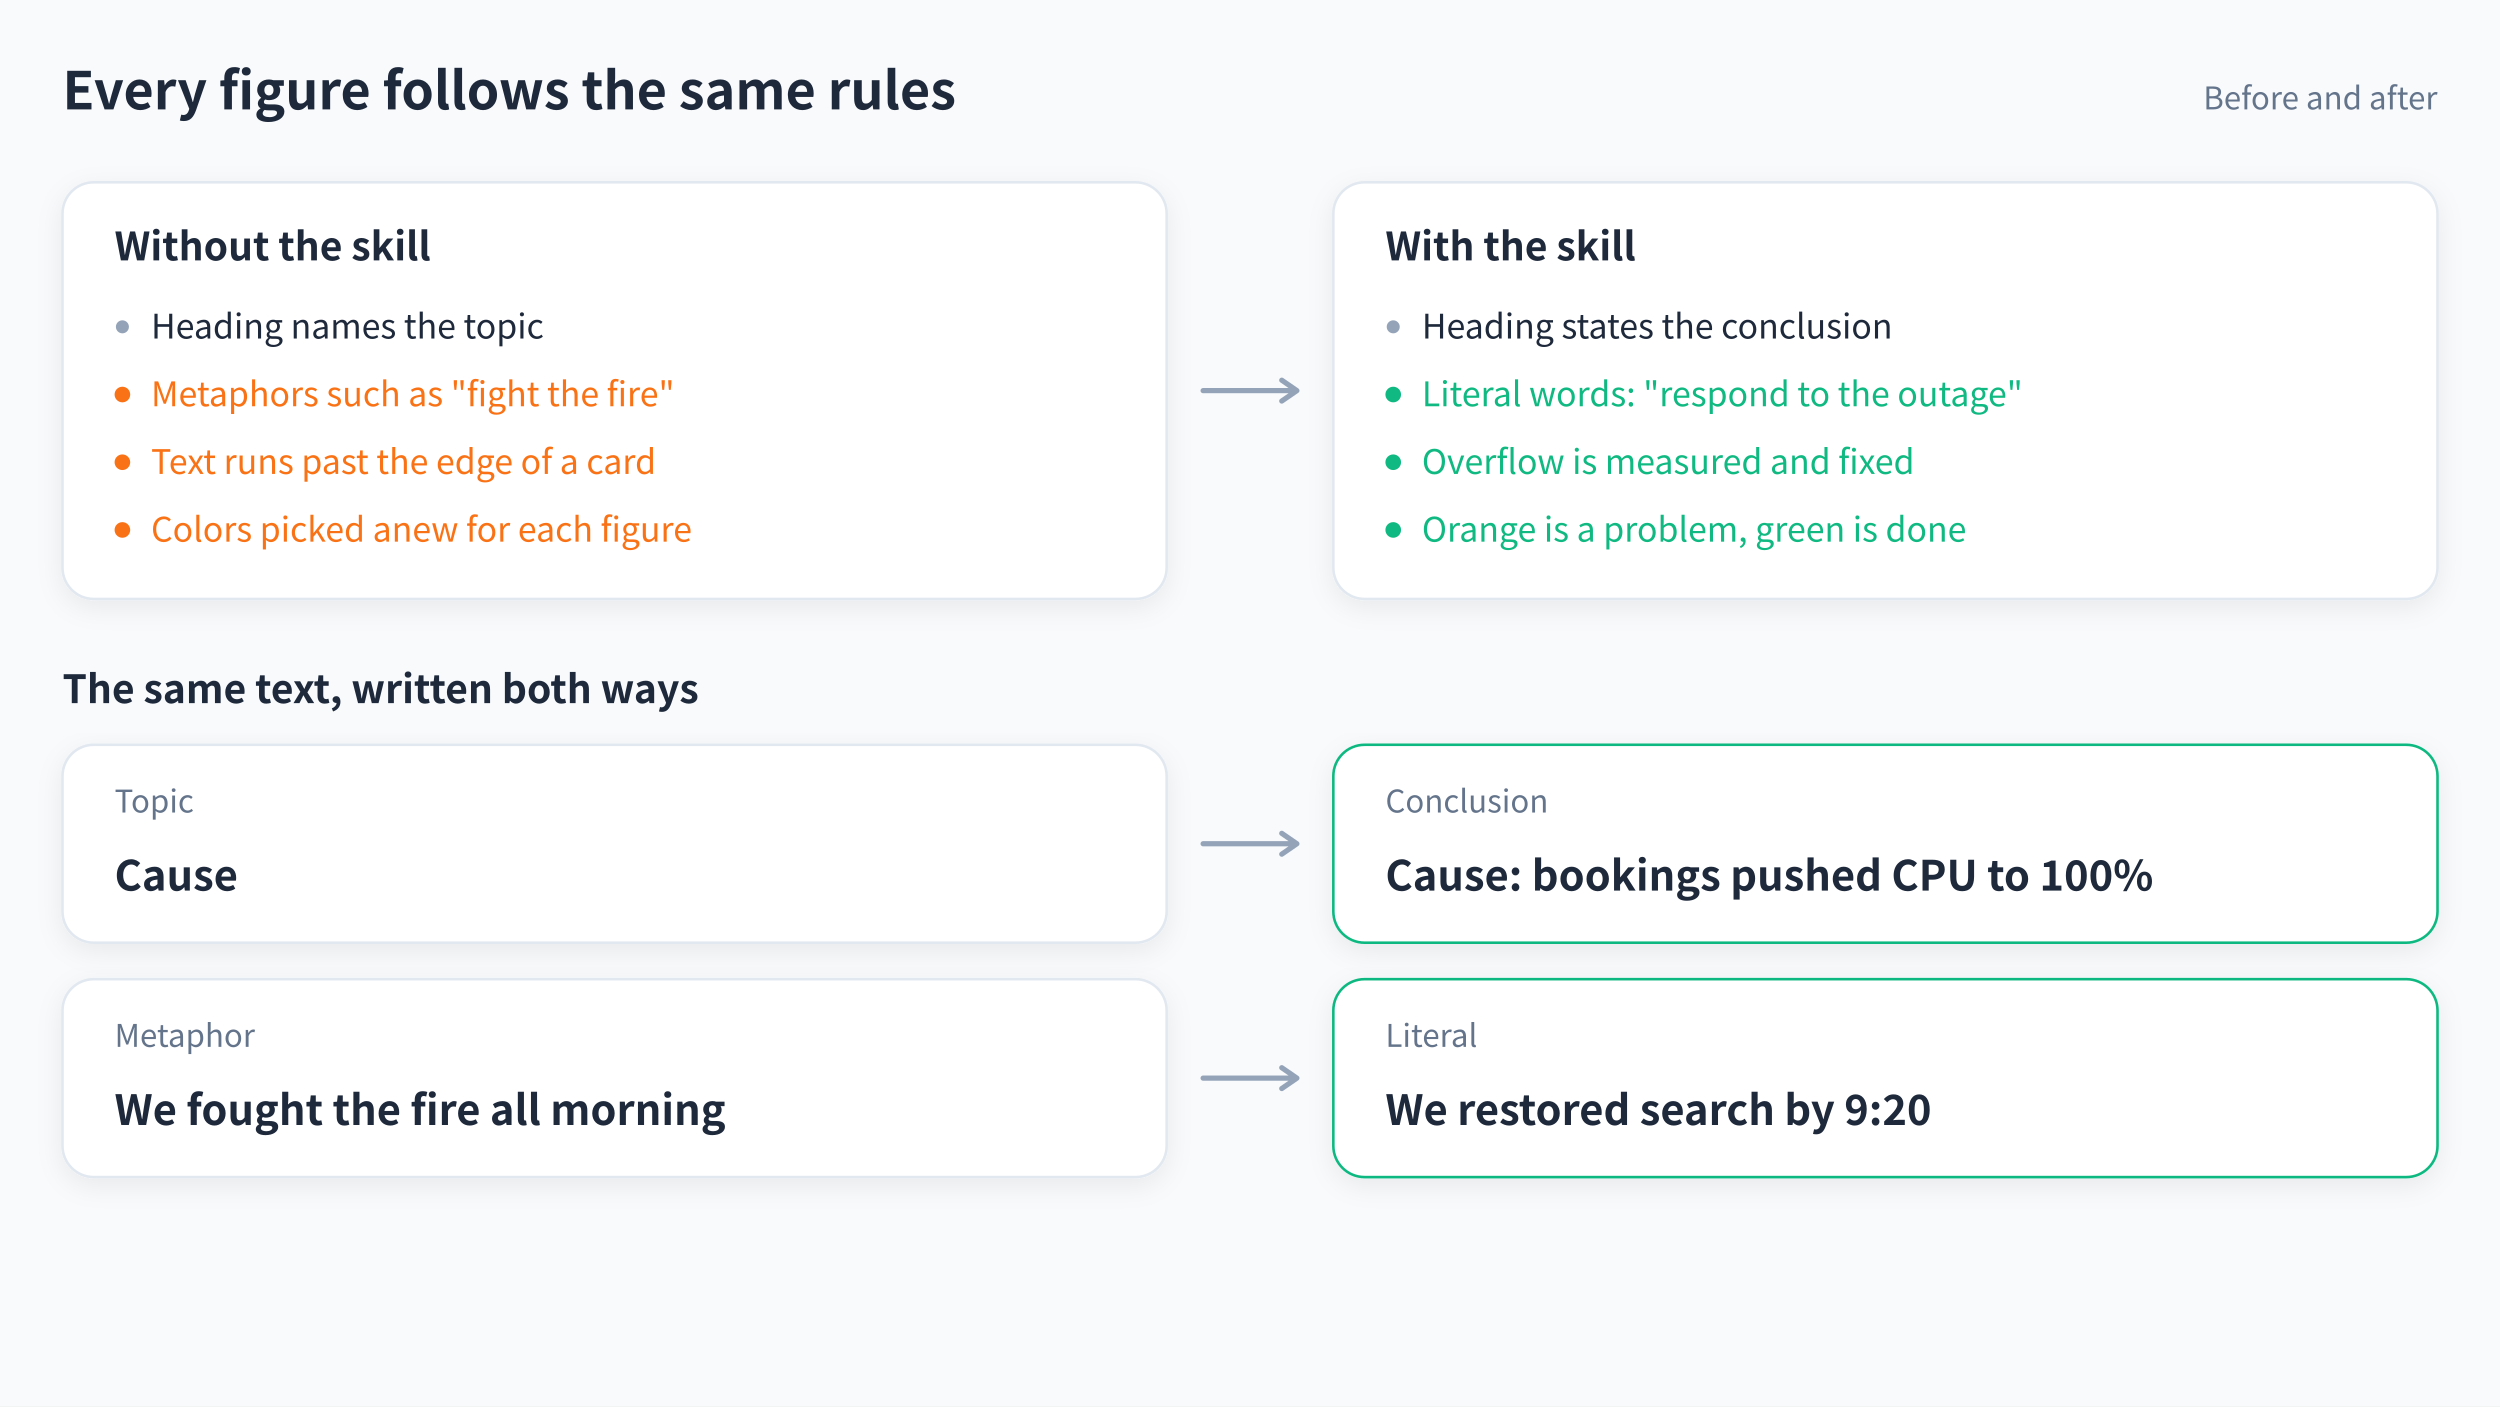
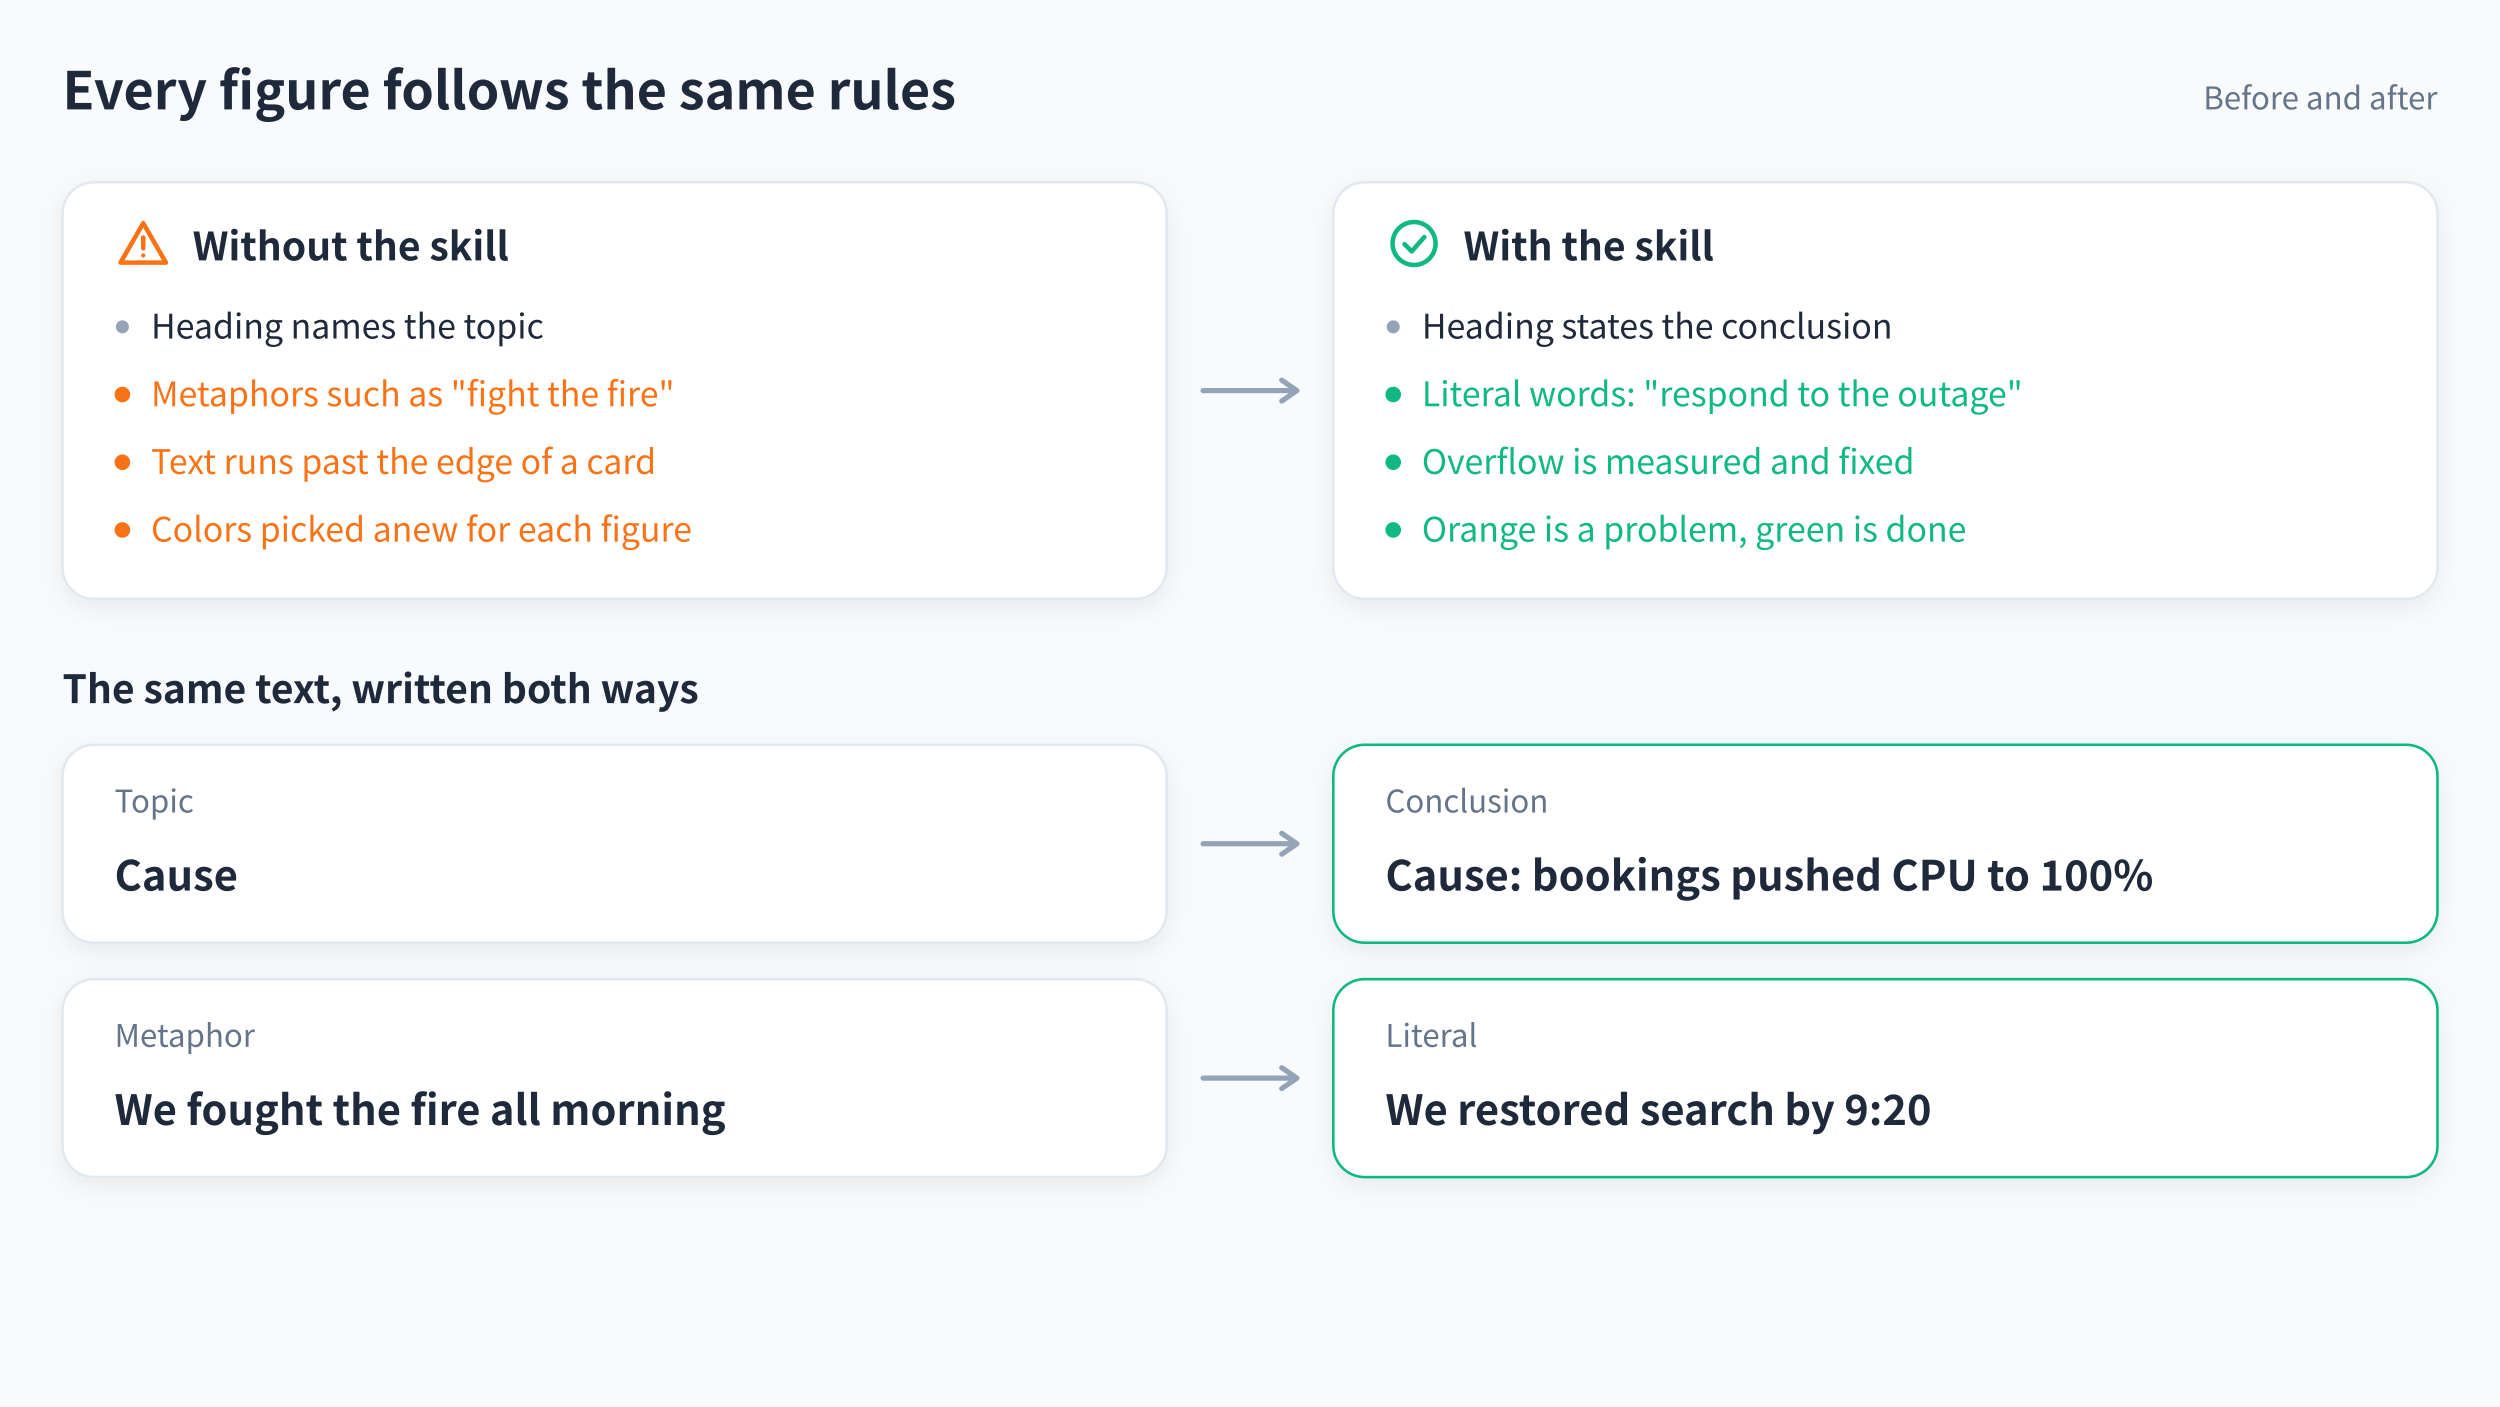
<svg xmlns="http://www.w3.org/2000/svg" width="960" height="540" viewBox="0 0 960 540" font-family="'Hiragino Sans', 'Yu Gothic UI', 'Noto Sans JP', 'Noto Sans CJK JP', system-ui, sans-serif" role="img" aria-label="The same figure rules, with and without the skill">
  <defs>
    <filter id="sh" x="-10%" y="-10%" width="120%" height="130%">
      <feDropShadow dx="0" dy="3" stdDeviation="5" flood-color="#0F172A" flood-opacity="0.07" />
    </filter>
  </defs>
  <rect width="960" height="540" fill="#F8FAFC" />
  <text x="24.0" y="42.0" font-size="20" font-weight="600" fill="#1E293B" text-anchor="start" data-maxw="692.0">Every figure follows the same rules</text>
  <text x="936.0" y="42.0" font-size="12" font-weight="400" fill="#64748B" text-anchor="end">Before and after</text>
  <rect x="24.0" y="70.0" width="424.0" height="160.0" rx="12" fill="#FFFFFF" stroke="#E2E8F0" stroke-width="1" filter="url(#sh)" data-part="box" />
-   <text x="44.0" y="100.0" font-size="15" font-weight="600" fill="#1E293B" text-anchor="start" data-maxw="384.0">Without the skill</text>
+   <g transform="translate(44.0,82.5) scale(0.9167)" fill="none" stroke="#F97316" stroke-width="1.91" stroke-linecap="round" stroke-linejoin="round">
+     <path d="M12,3.5 L21.5,20 H2.5 Z" />
+     <path d="M12,9.5 V14" />
+     <circle cx="12" cy="17" r="0.9" fill="#F97316" stroke="none" />
+   </g>
+   <text x="74.0" y="100.0" font-size="15" font-weight="600" fill="#1E293B" text-anchor="start" data-maxw="354.0">Without the skill</text>
  <circle cx="47.0" cy="125.5" r="2.5" fill="#94A3B8" />
  <text x="58.0" y="130.0" font-size="13" font-weight="400" fill="#1E293B" text-anchor="start" data-maxw="370.0">Heading names the topic</text>
  <circle cx="47.0" cy="151.5" r="3" fill="#F97316" />
  <text x="58.0" y="156.0" font-size="13" font-weight="500" fill="#F97316" text-anchor="start" data-maxw="370.0">Metaphors such as "fight the fire"</text>
  <circle cx="47.0" cy="177.5" r="3" fill="#F97316" />
  <text x="58.0" y="182.0" font-size="13" font-weight="500" fill="#F97316" text-anchor="start" data-maxw="370.0">Text runs past the edge of a card</text>
  <circle cx="47.0" cy="203.5" r="3" fill="#F97316" />
  <text x="58.0" y="208.0" font-size="13" font-weight="500" fill="#F97316" text-anchor="start" data-maxw="370.0">Colors picked anew for each figure</text>
  <rect x="512.0" y="70.0" width="424.0" height="160.0" rx="12" fill="#FFFFFF" stroke="#E2E8F0" stroke-width="1" filter="url(#sh)" data-part="box" />
-   <text x="532.0" y="100.0" font-size="15" font-weight="600" fill="#1E293B" text-anchor="start" data-maxw="384.0">With the skill</text>
+   <g transform="translate(532.0,82.5) scale(0.9167)" fill="none" stroke="#10B981" stroke-width="1.91" stroke-linecap="round" stroke-linejoin="round">
+     <circle cx="12" cy="12" r="9" />
+     <path d="M8,12.3 L11,15.3 L16.3,9.3" />
+   </g>
+   <text x="562.0" y="100.0" font-size="15" font-weight="600" fill="#1E293B" text-anchor="start" data-maxw="354.0">With the skill</text>
  <circle cx="535.0" cy="125.5" r="2.5" fill="#94A3B8" />
  <text x="546.0" y="130.0" font-size="13" font-weight="400" fill="#1E293B" text-anchor="start" data-maxw="370.0">Heading states the conclusion</text>
  <circle cx="535.0" cy="151.5" r="3" fill="#10B981" />
  <text x="546.0" y="156.0" font-size="13" font-weight="500" fill="#10B981" text-anchor="start" data-maxw="370.0">Literal words: "respond to the outage"</text>
  <circle cx="535.0" cy="177.5" r="3" fill="#10B981" />
  <text x="546.0" y="182.0" font-size="13" font-weight="500" fill="#10B981" text-anchor="start" data-maxw="370.0">Overflow is measured and fixed</text>
  <circle cx="535.0" cy="203.5" r="3" fill="#10B981" />
  <text x="546.0" y="208.0" font-size="13" font-weight="500" fill="#10B981" text-anchor="start" data-maxw="370.0">Orange is a problem, green is done</text>
  <path d="M462.0,150.0 L498.0,150.0 M492.2,154.0 L498.0,150.0 L492.2,146.0" stroke="#94A3B8" stroke-width="2" stroke-linecap="round" stroke-linejoin="round" fill="none" data-part="arrow" />
  <text x="24.0" y="270.0" font-size="15" font-weight="600" fill="#1E293B" text-anchor="start" data-maxw="912.0">The same text, written both ways</text>
  <rect x="24.0" y="286.0" width="424.0" height="76.0" rx="12" fill="#FFFFFF" stroke="#E2E8F0" stroke-width="1" filter="url(#sh)" data-part="box" />
  <text x="44.0" y="312.0" font-size="12" font-weight="500" fill="#64748B" text-anchor="start">Topic</text>
  <text x="44.0" y="342.0" font-size="16" font-weight="600" fill="#1E293B" text-anchor="start" data-maxw="384.0">Cause</text>
  <rect x="512.0" y="286.0" width="424.0" height="76.0" rx="12" fill="#FFFFFF" stroke="#10B981" stroke-width="1" filter="url(#sh)" data-part="box" />
  <text x="532.0" y="312.0" font-size="12" font-weight="500" fill="#64748B" text-anchor="start">Conclusion</text>
  <text x="532.0" y="342.0" font-size="16" font-weight="600" fill="#1E293B" text-anchor="start" data-maxw="384.0">Cause: bookings pushed CPU to 100%</text>
  <path d="M462.0,324.0 L498.0,324.0 M492.2,328.0 L498.0,324.0 L492.2,320.0" stroke="#94A3B8" stroke-width="2" stroke-linecap="round" stroke-linejoin="round" fill="none" data-part="arrow" />
  <rect x="24.0" y="376.0" width="424.0" height="76.0" rx="12" fill="#FFFFFF" stroke="#E2E8F0" stroke-width="1" filter="url(#sh)" data-part="box" />
  <text x="44.0" y="402.0" font-size="12" font-weight="500" fill="#64748B" text-anchor="start">Metaphor</text>
  <text x="44.0" y="432.0" font-size="16" font-weight="600" fill="#1E293B" text-anchor="start" data-maxw="384.0">We fought the fire all morning</text>
  <rect x="512.0" y="376.0" width="424.0" height="76.0" rx="12" fill="#FFFFFF" stroke="#10B981" stroke-width="1" filter="url(#sh)" data-part="box" />
  <text x="532.0" y="402.0" font-size="12" font-weight="500" fill="#64748B" text-anchor="start">Literal</text>
  <text x="532.0" y="432.0" font-size="16" font-weight="600" fill="#1E293B" text-anchor="start" data-maxw="384.0">We restored search by 9:20</text>
  <path d="M462.0,414.0 L498.0,414.0 M492.2,418.0 L498.0,414.0 L492.2,410.0" stroke="#94A3B8" stroke-width="2" stroke-linecap="round" stroke-linejoin="round" fill="none" data-part="arrow" />
</svg>
